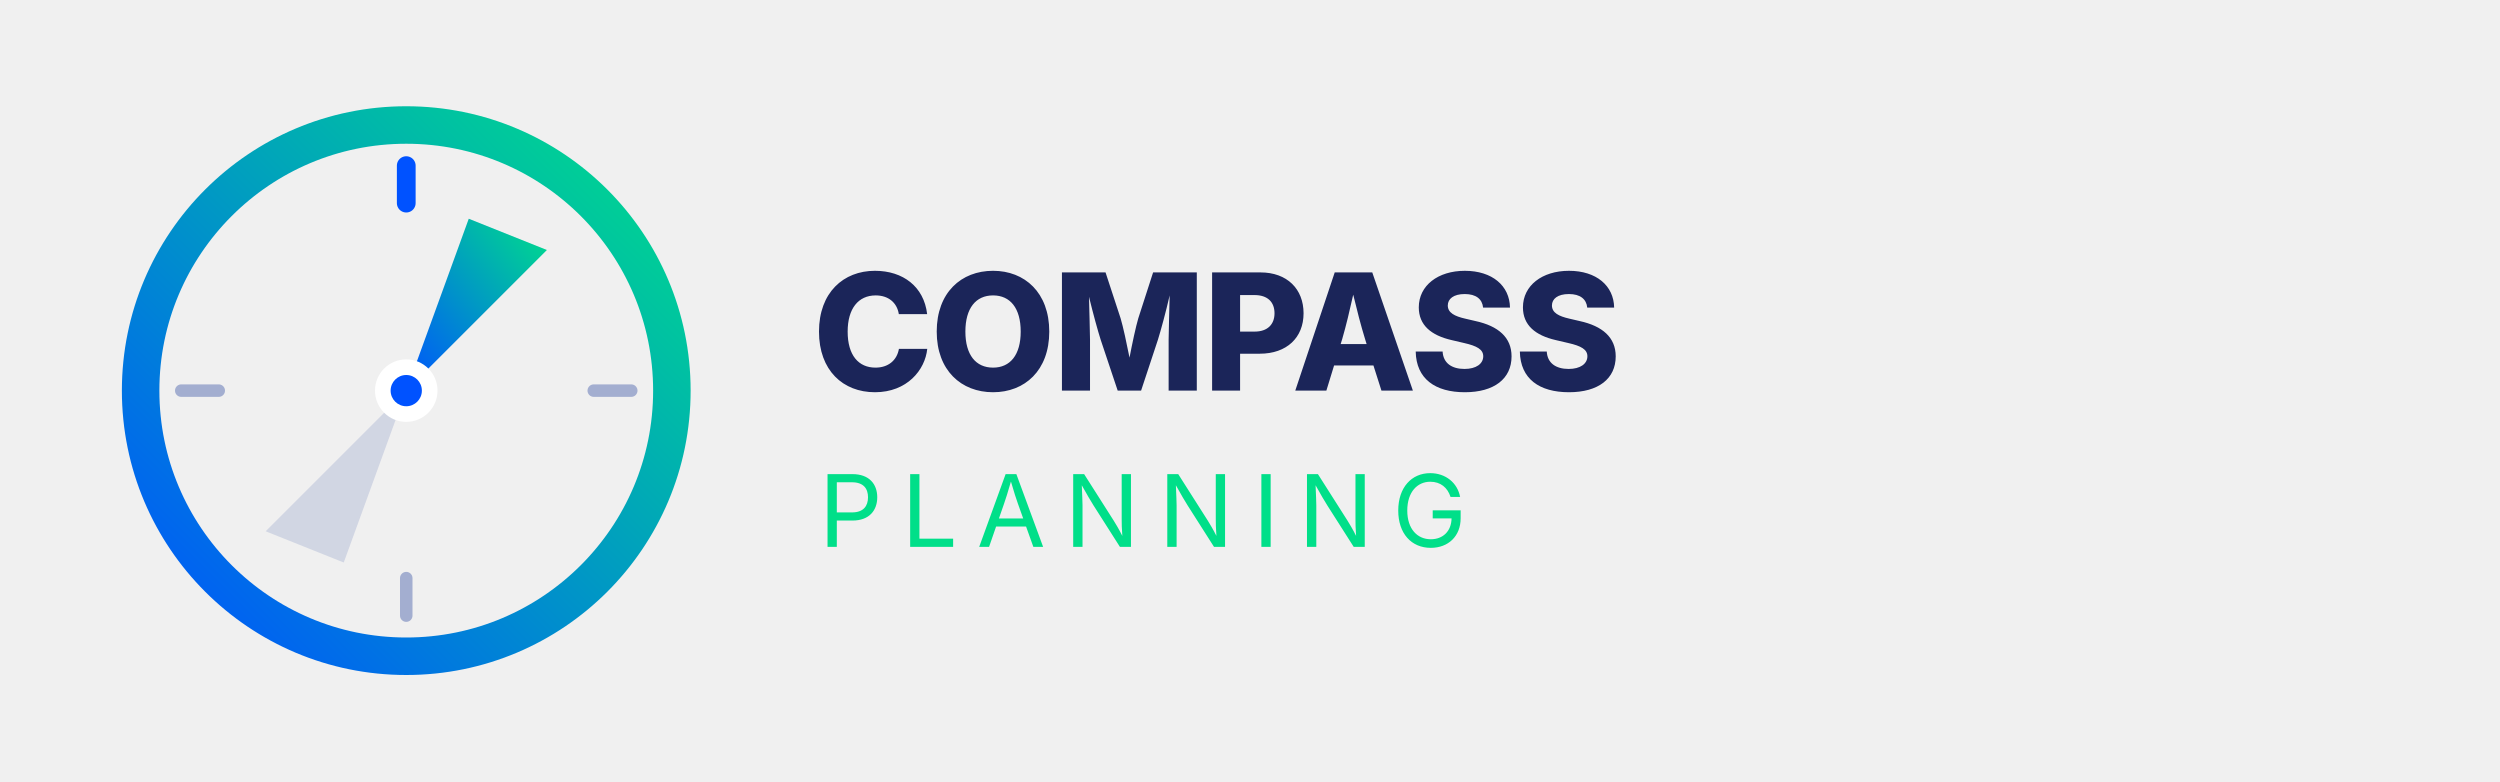
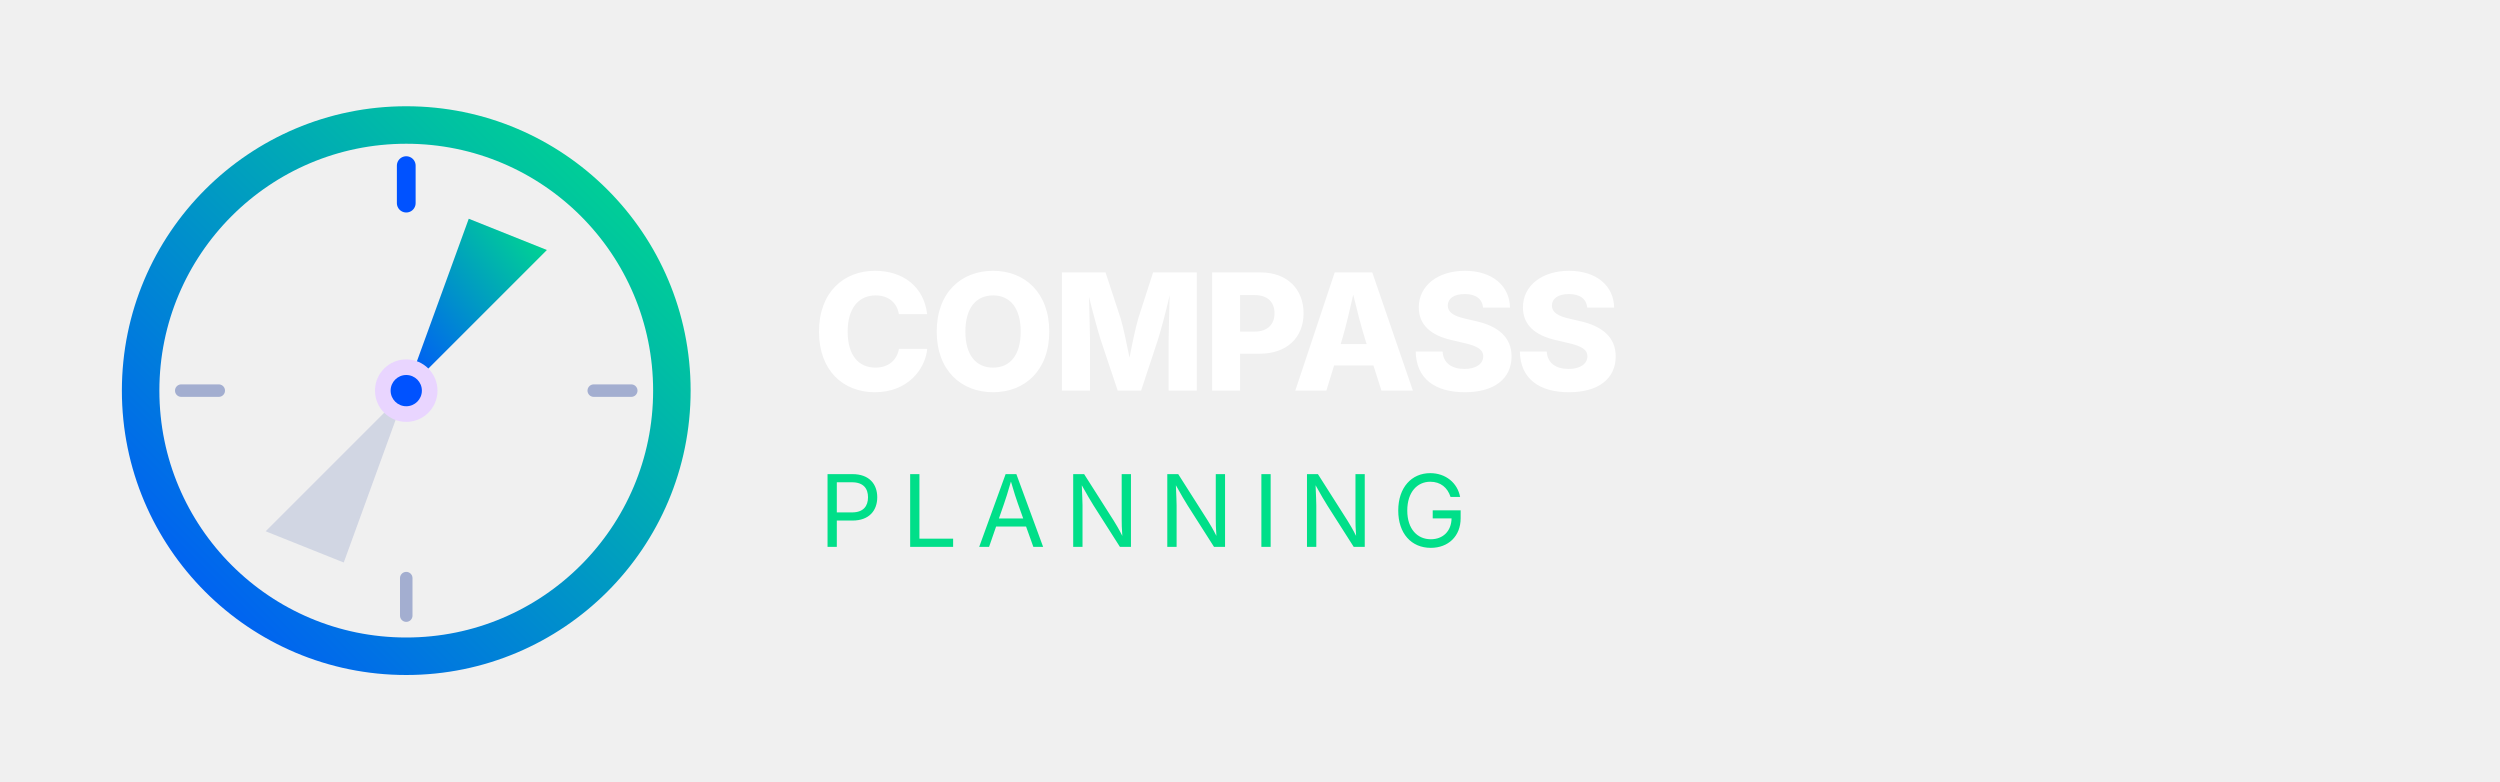
<svg xmlns="http://www.w3.org/2000/svg" viewBox="0 0 800 250" width="100%" height="100%">
  <defs>
    <linearGradient id="compassGrad" x1="0%" y1="100%" x2="100%" y2="0%">
      <stop offset="0%" stop-color="#0052FF" />
      <stop offset="100%" stop-color="#00DF89" />
    </linearGradient>
  </defs>
  <g transform="translate(30, 25)">
    <circle cx="100" cy="100" r="85" fill="none" stroke="url(#compassGrad)" stroke-width="12" />
    <line x1="100" y1="28" x2="100" y2="40" stroke="#0052FF" stroke-width="6" stroke-linecap="round" />
    <line x1="100" y1="172" x2="100" y2="160" stroke="#A3AED0" stroke-width="4" stroke-linecap="round" />
    <line x1="28" y1="100" x2="40" y2="100" stroke="#A3AED0" stroke-width="4" stroke-linecap="round" />
    <line x1="172" y1="100" x2="160" y2="100" stroke="#A3AED0" stroke-width="4" stroke-linecap="round" />
    <polygon points="100,100 145,55 120,45" fill="url(#compassGrad)" />
    <polygon points="100,100 55,145 80,155" fill="#A3AED0" opacity="0.4" />
-     <circle cx="100" cy="100" r="10" fill="#FFFFFF" />
+     <circle cx="100" cy="100" r="10" fill="#e9d5ff" />
    <circle cx="100" cy="100" r="5" fill="#0052FF" />
  </g>
-   <text x="260" y="125" font-family="'Inter', 'Montserrat', 'Segoe UI', sans-serif" font-size="52" font-weight="800" fill="#1B2559" letter-spacing="-1">COMPASS</text>
+   <text x="260" y="125" font-family="'Inter', 'Montserrat', 'Segoe UI', sans-serif" font-size="52" font-weight="800" fill="#FFFFFF" letter-spacing="-1">COMPASS</text>
  <text x="262" y="175" font-family="'Inter', 'Segoe UI', sans-serif" font-size="32" font-weight="400" fill="#00DF89" letter-spacing="6">PLANNING</text>
</svg>
